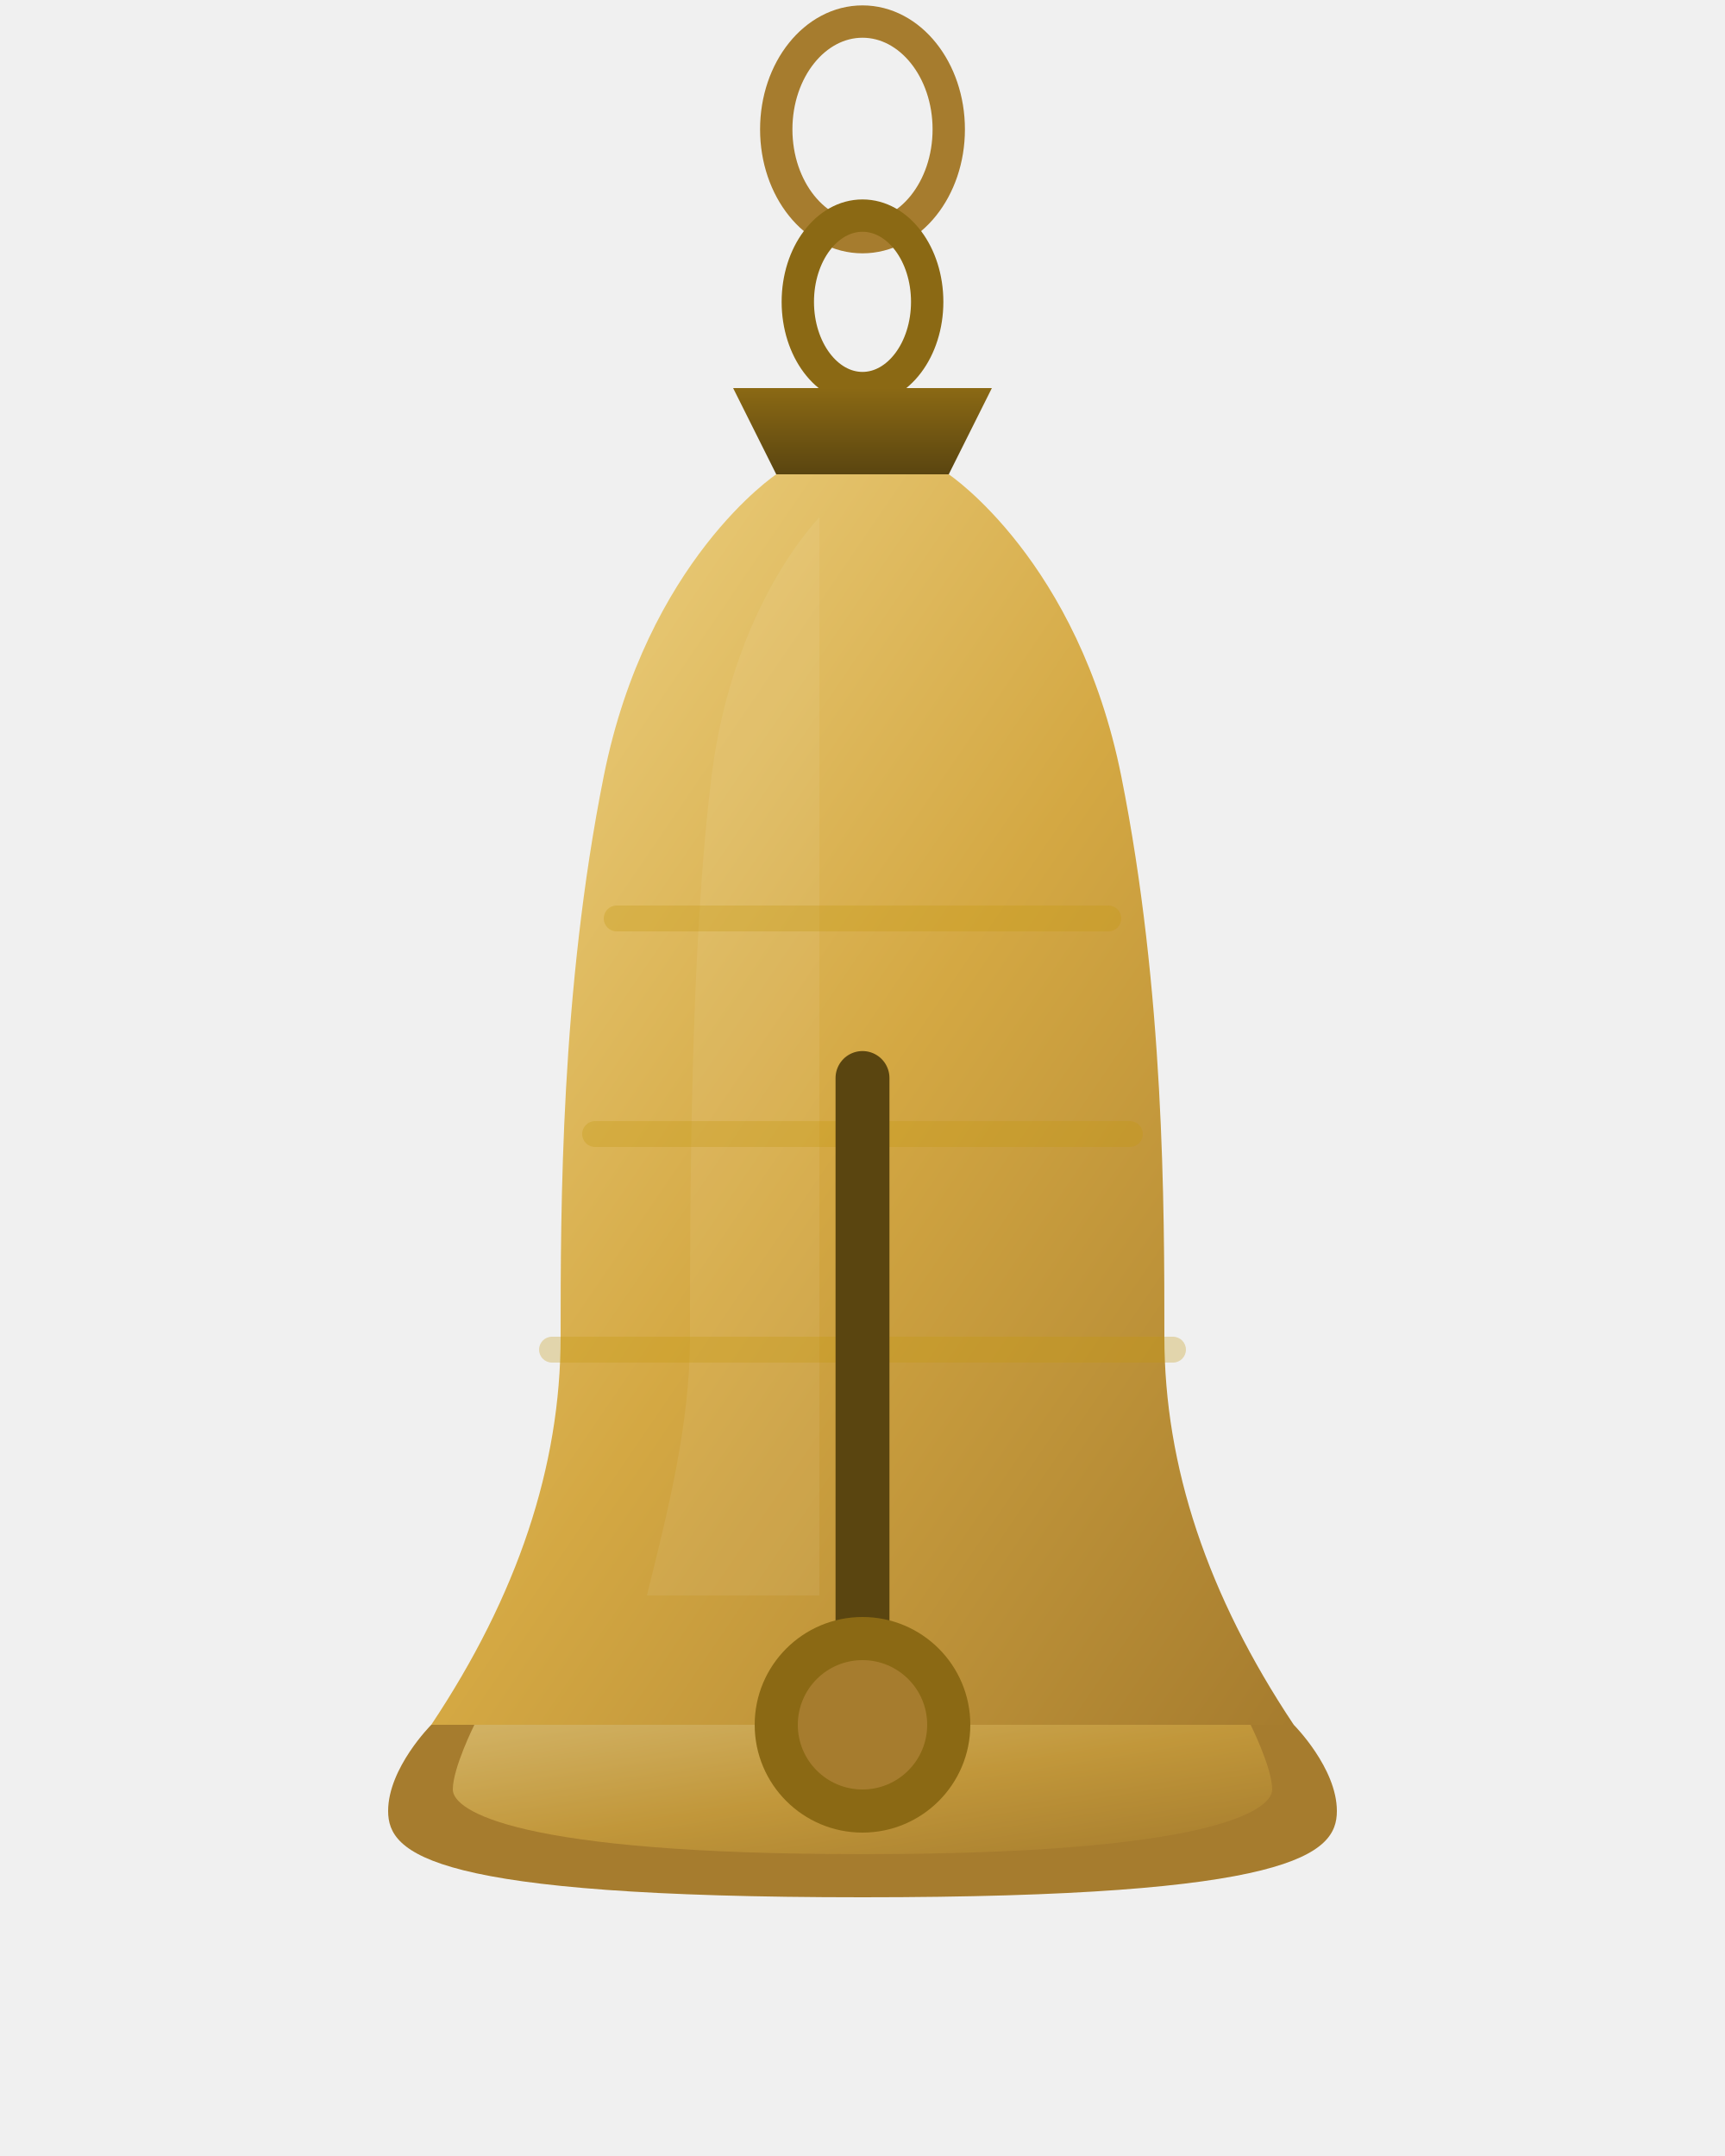
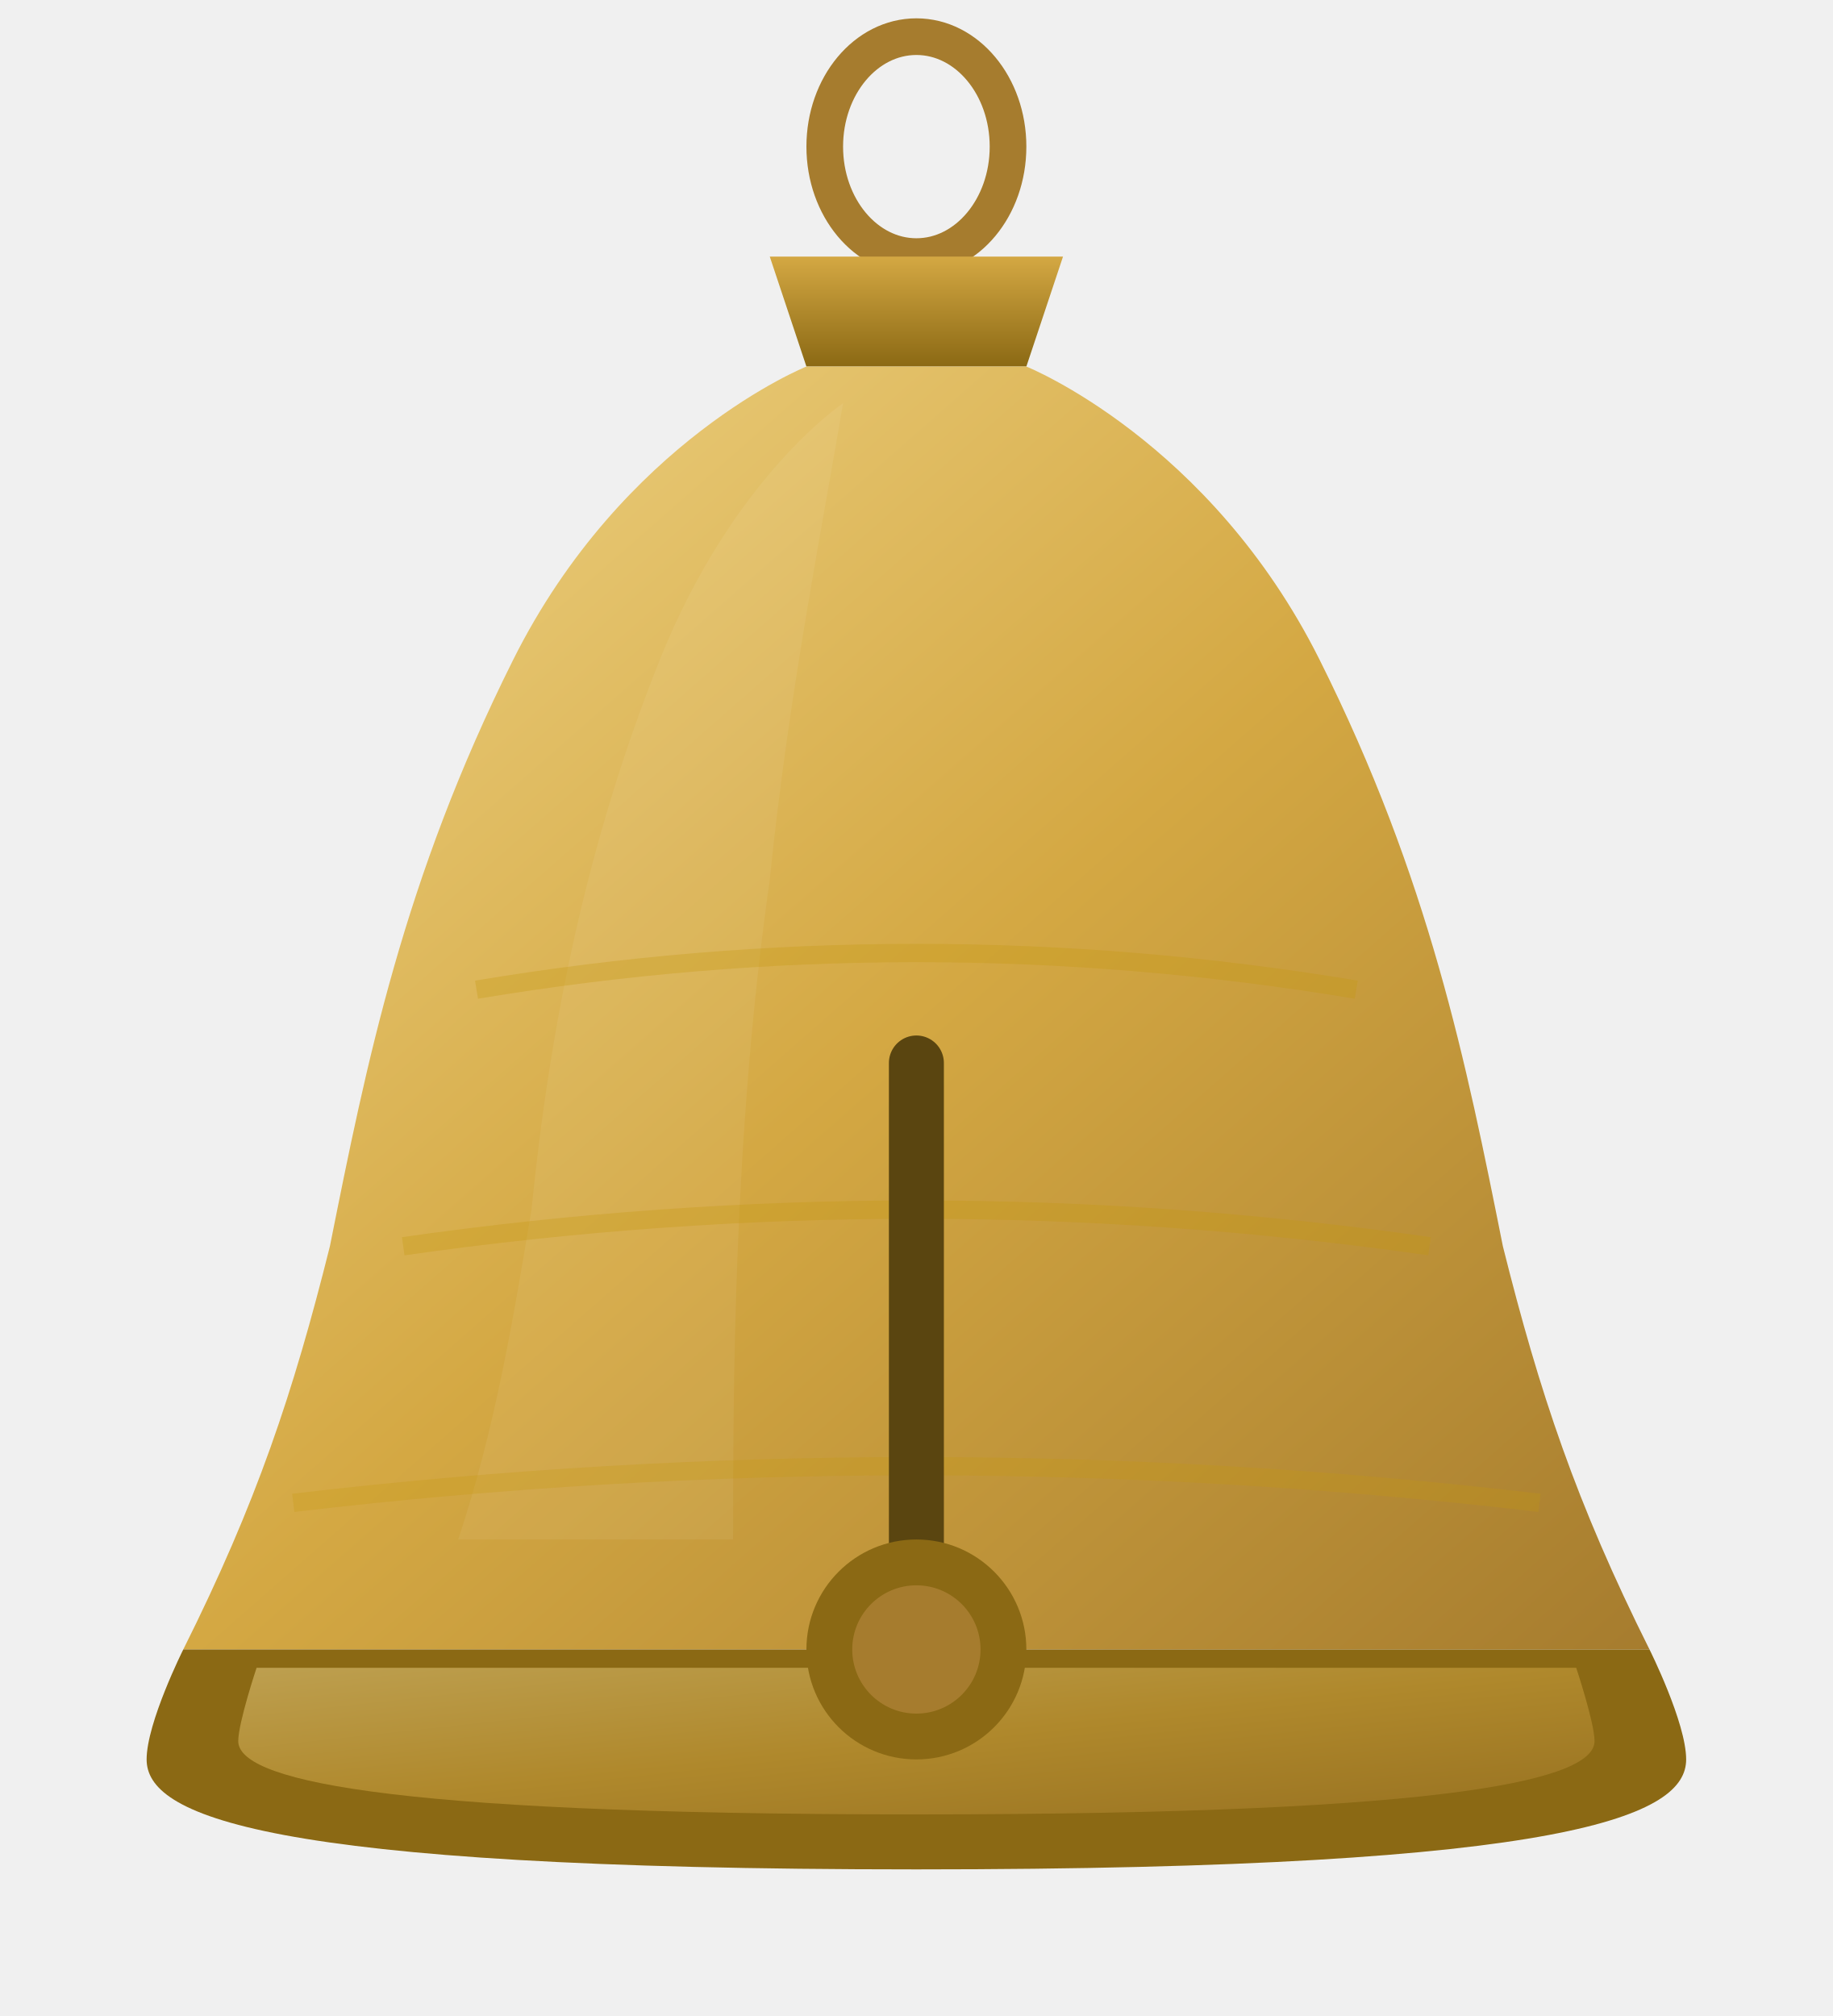
- <svg xmlns="http://www.w3.org/2000/svg" viewBox="0 0 80 100">
+ <svg xmlns="http://www.w3.org/2000/svg" viewBox="0 0 100 110">
  <defs>
    <linearGradient id="bg" x1="0%" y1="0%" x2="100%" y2="100%">
      <stop offset="0%" stop-color="#F0D68A" />
      <stop offset="50%" stop-color="#D4A843" />
      <stop offset="100%" stop-color="#A67C2E" />
    </linearGradient>
    <linearGradient id="ch" x1="50%" y1="0%" x2="50%" y2="100%">
-       <stop offset="0%" stop-color="#8B6914" />
-       <stop offset="100%" stop-color="#5A4510" />
+       <stop offset="0%" stop-color="#D4A843" />
+       <stop offset="100%" stop-color="#8B6914" />
    </linearGradient>
  </defs>
-   <ellipse cx="40" cy="6" rx="4" ry="5" stroke="#A67C2E" stroke-width="1.5" fill="none" />
-   <ellipse cx="40" cy="14" rx="3" ry="4" stroke="#8B6914" stroke-width="1.5" fill="none" />
-   <path d="M34,18 L46,18 L44,22 L36,22 Z" fill="url(#ch)" />
-   <path d="M36,22 C36,22 30,26 28,36 C26,46 26,56 26,62 C26,68 24,74 20,80 L60,80 C56,74 54,68 54,62 C54,56 54,46 52,36 C50,26 44,22 44,22 Z" fill="url(#bg)" />
-   <path d="M38,24 C38,24 34,28 33,36 C32,44 32,56 32,62 C32,66 31,70 30,74 L38,74 C38,68 38,56 38,44 Z" fill="white" opacity="0.07" />
-   <rect x="28" y="42" width="24" height="1.2" rx="0.6" fill="#C4960C" opacity="0.3" />
-   <rect x="27" y="52" width="26" height="1.2" rx="0.6" fill="#C4960C" opacity="0.3" />
-   <rect x="25" y="62" width="30" height="1.2" rx="0.6" fill="#C4960C" opacity="0.3" />
-   <path d="M20,80 C20,80 18,82 18,84 C18,86 20,88 40,88 C60,88 62,86 62,84 C62,82 60,80 60,80 Z" fill="#A67C2E" />
-   <path d="M22,80 C22,80 21,82 21,83 C21,84 24,86 40,86 C56,86 59,84 59,83 C59,82 58,80 58,80 Z" fill="url(#bg)" opacity="0.6" />
-   <line x1="40" y1="50" x2="40" y2="78" stroke="#5A4510" stroke-width="2.5" stroke-linecap="round" />
-   <circle cx="40" cy="80" r="5" fill="#8B6914" />
-   <circle cx="40" cy="80" r="3" fill="#A67C2E" />
+   <ellipse cx="50" cy="8" rx="5" ry="6" stroke="#A67C2E" stroke-width="2" fill="none" />
+   <path d="M42,14 L58,14 L56,20 L44,20 Z" fill="url(#ch)" />
+   <path d="M44,20 C44,20 34,24 28,36 C22,48 20,58 18,68 C16,76 14,82 10,90 L90,90 C86,82 84,76 82,68 C80,58 78,48 72,36 C66,24 56,20 56,20 Z" fill="url(#bg)" />
+   <path d="M46,22 C46,22 40,26 36,36 C32,46 30,56 29,66 C28,72 27,78 25,84 L40,84 C40,76 40,62 42,48 C43,38 45,28 46,22 Z" fill="white" opacity="0.06" />
+   <path d="M26,54 Q50,50 74,54" stroke="#C4960C" stroke-width="1" fill="none" opacity="0.3" />
+   <path d="M22,68 Q50,64 78,68" stroke="#C4960C" stroke-width="1" fill="none" opacity="0.3" />
+   <path d="M16,82 Q50,78 84,82" stroke="#C4960C" stroke-width="1" fill="none" opacity="0.25" />
+   <path d="M10,90 C10,90 8,94 8,96 C8,99 14,102 50,102 C86,102 92,99 92,96 C92,94 90,90 90,90 Z" fill="#8B6914" />
+   <path d="M14,91 C14,91 13,94 13,95 C13,97 20,99 50,99 C80,99 87,97 87,95 C87,94 86,91 86,91 Z" fill="url(#bg)" opacity="0.5" />
+   <line x1="50" y1="58" x2="50" y2="88" stroke="#5A4510" stroke-width="3" stroke-linecap="round" />
+   <circle cx="50" cy="90" r="6" fill="#8B6914" />
+   <circle cx="50" cy="90" r="3.5" fill="#A67C2E" />
</svg>
